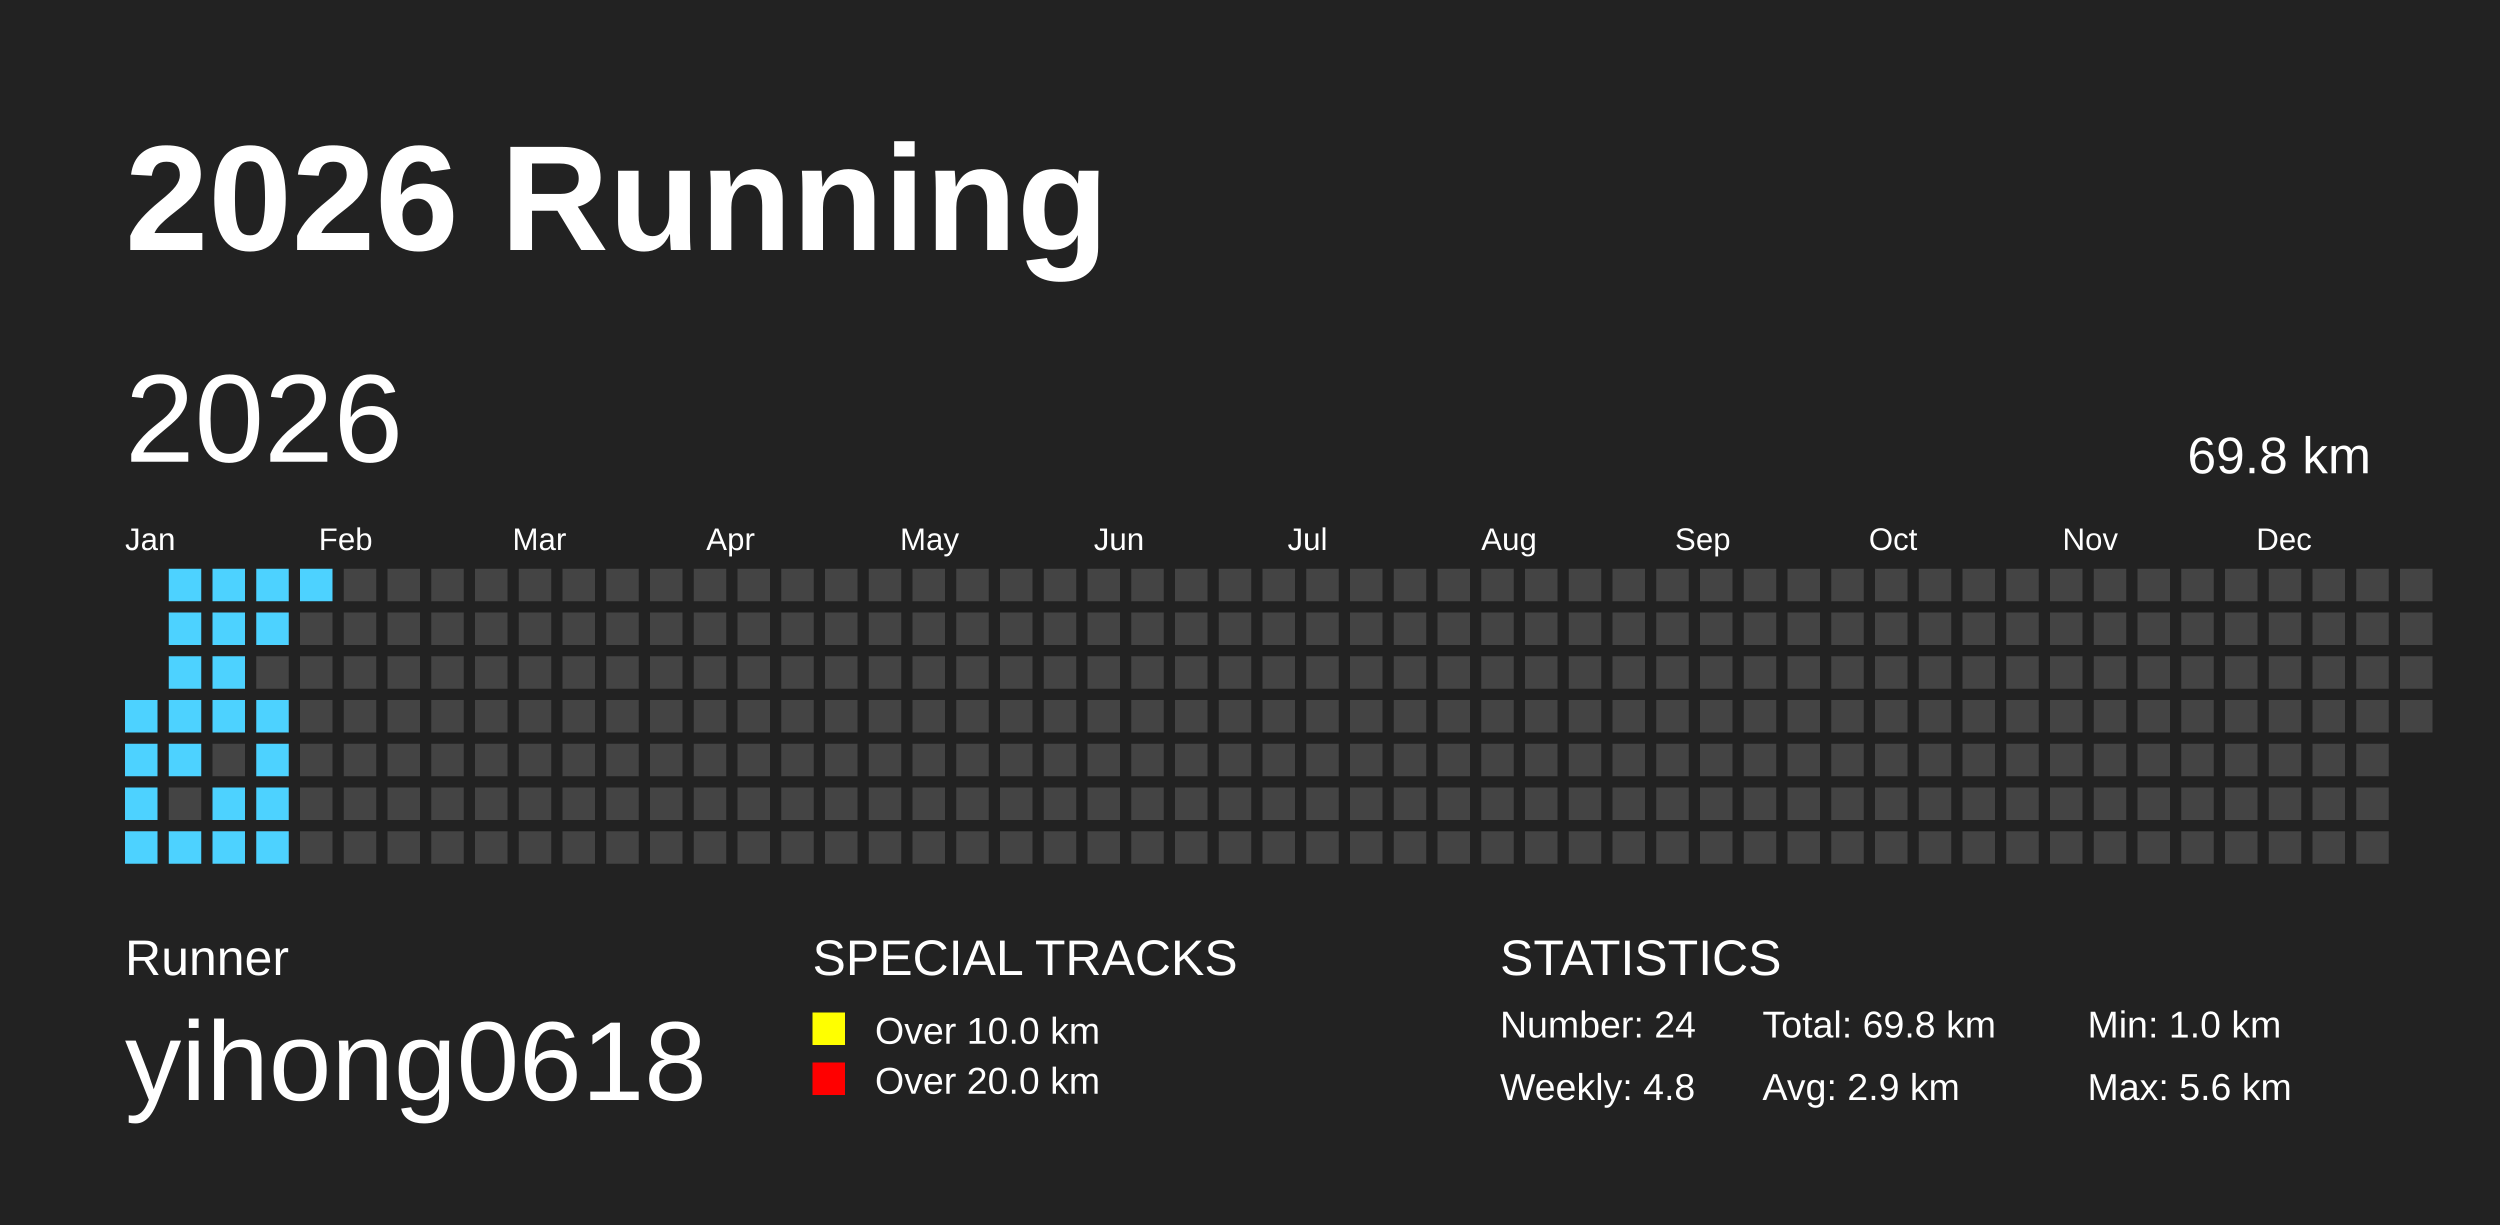
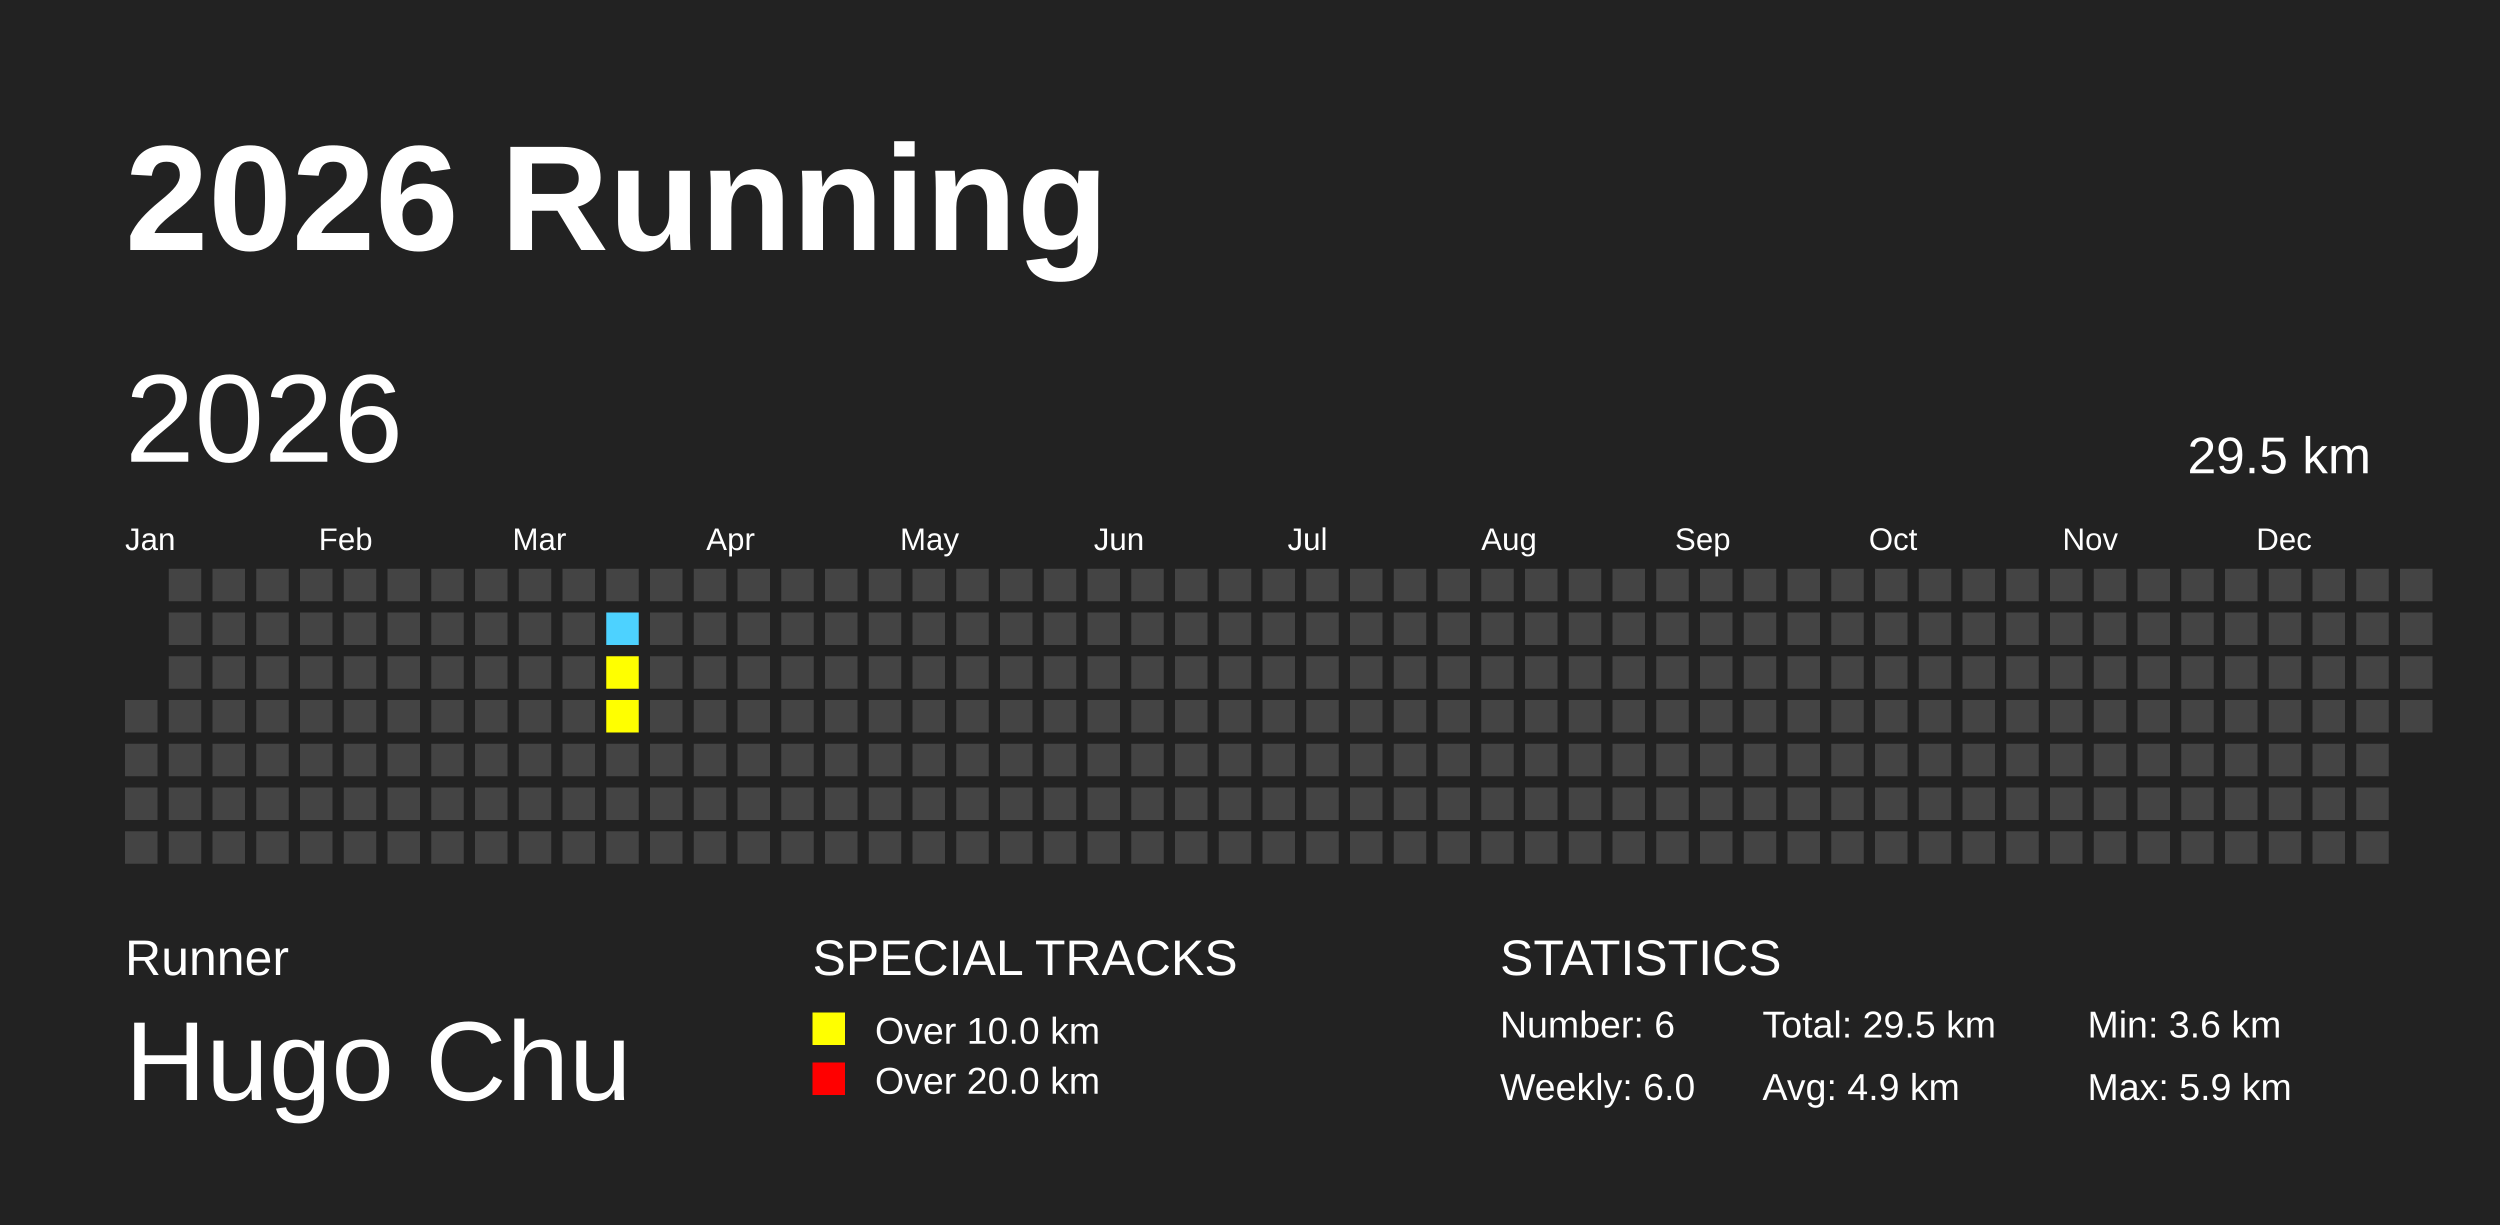
<svg xmlns="http://www.w3.org/2000/svg" baseProfile="full" height="98mm" version="1.1" viewBox="0,0,200,98" width="200mm">
  <defs />
  <rect fill="#222222" height="98" width="200" x="0" y="0" />
  <text fill="#FFFFFF" style="font-size:12px; font-family:Arial; font-weight:bold;" x="10" y="20">2026 Running</text>
  <text fill="#FFFFFF" style="font-size:4px; font-family:Arial" x="10" y="78">Runner</text>
-   <text fill="#FFFFFF" style="font-size:9px; font-family:Arial" x="10" y="88">yihong0618</text>
+   <text fill="#FFFFFF" style="font-size:9px; font-family:Arial" x="10" y="88">Hugo Chu</text>
  <text fill="#FFFFFF" style="font-size:4px; font-family:Arial" x="65" y="78">SPECIAL TRACKS</text>
  <rect fill="yellow" height="2.6" width="2.6" x="65" y="81" />
  <text fill="#FFFFFF" style="font-size:3px; font-family:Arial" x="70" y="83.5">Over 10.0 km</text>
  <rect fill="red" height="2.6" width="2.6" x="65" y="85" />
  <text fill="#FFFFFF" style="font-size:3px; font-family:Arial" x="70" y="87.5">Over 20.0 km</text>
  <text fill="#FFFFFF" style="font-size:4px; font-family:Arial" x="120" y="78">STATISTICS</text>
-   <text fill="#FFFFFF" style="font-size:3px; font-family:Arial" x="120" y="83">Number: 24</text>
-   <text fill="#FFFFFF" style="font-size:3px; font-family:Arial" x="120" y="88">Weekly: 4.8</text>
-   <text fill="#FFFFFF" style="font-size:3px; font-family:Arial" x="141" y="83">Total: 69.8 km</text>
-   <text fill="#FFFFFF" style="font-size:3px; font-family:Arial" x="141" y="88">Avg: 2.9 km</text>
-   <text fill="#FFFFFF" style="font-size:3px; font-family:Arial" x="167" y="83">Min: 1.0 km</text>
-   <text fill="#FFFFFF" style="font-size:3px; font-family:Arial" x="167" y="88">Max: 5.6 km</text>
+   <text fill="#FFFFFF" style="font-size:3px; font-family:Arial" x="120" y="83">Number: 6</text>
+   <text fill="#FFFFFF" style="font-size:3px; font-family:Arial" x="120" y="88">Weekly: 6.0</text>
+   <text fill="#FFFFFF" style="font-size:3px; font-family:Arial" x="141" y="83">Total: 29.5 km</text>
+   <text fill="#FFFFFF" style="font-size:3px; font-family:Arial" x="141" y="88">Avg: 4.9 km</text>
+   <text fill="#FFFFFF" style="font-size:3px; font-family:Arial" x="167" y="83">Min: 3.6 km</text>
+   <text fill="#FFFFFF" style="font-size:3px; font-family:Arial" x="167" y="88">Max: 5.9 km</text>
  <text dominant-baseline="hanging" fill="#FFFFFF" style="font-size:10.0px; font-family:Arial;" x="10" y="30">2026</text>
-   <text dominant-baseline="hanging" fill="#FFFFFF" style="font-size:4.125px; font-family:Arial;" x="175" y="35">69.8 km</text>
+   <text dominant-baseline="hanging" fill="#FFFFFF" style="font-size:4.125px; font-family:Arial;" x="175" y="35">29.5 km</text>
  <text fill="#FFFFFF" style="font-size:2.5px; font-family:Arial" x="10.0" y="44">Jan</text>
  <text fill="#FFFFFF" style="font-size:2.5px; font-family:Arial" x="25.5" y="44">Feb</text>
  <text fill="#FFFFFF" style="font-size:2.5px; font-family:Arial" x="41.0" y="44">Mar</text>
  <text fill="#FFFFFF" style="font-size:2.5px; font-family:Arial" x="56.5" y="44">Apr</text>
  <text fill="#FFFFFF" style="font-size:2.5px; font-family:Arial" x="72.0" y="44">May</text>
  <text fill="#FFFFFF" style="font-size:2.5px; font-family:Arial" x="87.5" y="44">Jun</text>
  <text fill="#FFFFFF" style="font-size:2.5px; font-family:Arial" x="103.0" y="44">Jul</text>
  <text fill="#FFFFFF" style="font-size:2.5px; font-family:Arial" x="118.5" y="44">Aug</text>
  <text fill="#FFFFFF" style="font-size:2.5px; font-family:Arial" x="134.0" y="44">Sep</text>
  <text fill="#FFFFFF" style="font-size:2.5px; font-family:Arial" x="149.5" y="44">Oct</text>
  <text fill="#FFFFFF" style="font-size:2.5px; font-family:Arial" x="165.0" y="44">Nov</text>
  <text fill="#FFFFFF" style="font-size:2.5px; font-family:Arial" x="180.5" y="44">Dec</text>
-   <rect fill="#4DD2FF" height="2.6" width="2.6" x="10.0" y="56.0" />
-   <rect fill="#4DD2FF" height="2.6" width="2.6" x="10.0" y="59.5" />
-   <rect fill="#4DD2FF" height="2.6" width="2.6" x="10.0" y="63.0" />
-   <rect fill="#4DD2FF" height="2.6" width="2.6" x="10.0" y="66.5" />
-   <rect fill="#4DD2FF" height="2.6" width="2.6" x="13.5" y="45.5" />
-   <rect fill="#4DD2FF" height="2.6" width="2.6" x="13.5" y="49.0" />
-   <rect fill="#4DD2FF" height="2.6" width="2.6" x="13.5" y="52.5" />
-   <rect fill="#4DD2FF" height="2.6" width="2.6" x="13.5" y="56.0" />
-   <rect fill="#4DD2FF" height="2.6" width="2.6" x="13.5" y="59.5" />
+   <rect fill="#444444" height="2.6" width="2.6" x="10.0" y="56.0" />
+   <rect fill="#444444" height="2.6" width="2.6" x="10.0" y="59.5" />
+   <rect fill="#444444" height="2.6" width="2.6" x="10.0" y="63.0" />
+   <rect fill="#444444" height="2.6" width="2.6" x="10.0" y="66.5" />
+   <rect fill="#444444" height="2.6" width="2.6" x="13.5" y="45.5" />
+   <rect fill="#444444" height="2.6" width="2.6" x="13.5" y="49.0" />
+   <rect fill="#444444" height="2.6" width="2.6" x="13.5" y="52.5" />
+   <rect fill="#444444" height="2.6" width="2.6" x="13.5" y="56.0" />
+   <rect fill="#444444" height="2.6" width="2.6" x="13.5" y="59.5" />
  <rect fill="#444444" height="2.6" width="2.6" x="13.5" y="63.0" />
-   <rect fill="#4DD2FF" height="2.6" width="2.6" x="13.5" y="66.5" />
-   <rect fill="#4DD2FF" height="2.6" width="2.6" x="17.0" y="45.5" />
-   <rect fill="#4DD2FF" height="2.6" width="2.6" x="17.0" y="49.0" />
-   <rect fill="#4DD2FF" height="2.6" width="2.6" x="17.0" y="52.5" />
-   <rect fill="#4DD2FF" height="2.6" width="2.6" x="17.0" y="56.0" />
+   <rect fill="#444444" height="2.6" width="2.6" x="13.5" y="66.5" />
+   <rect fill="#444444" height="2.6" width="2.6" x="17.0" y="45.5" />
+   <rect fill="#444444" height="2.6" width="2.6" x="17.0" y="49.0" />
+   <rect fill="#444444" height="2.6" width="2.6" x="17.0" y="52.5" />
+   <rect fill="#444444" height="2.6" width="2.6" x="17.0" y="56.0" />
  <rect fill="#444444" height="2.6" width="2.6" x="17.0" y="59.5" />
-   <rect fill="#4DD2FF" height="2.6" width="2.6" x="17.0" y="63.0" />
-   <rect fill="#4DD2FF" height="2.6" width="2.6" x="17.0" y="66.5" />
-   <rect fill="#4DD2FF" height="2.6" width="2.6" x="20.5" y="45.5" />
-   <rect fill="#4DD2FF" height="2.6" width="2.6" x="20.5" y="49.0" />
+   <rect fill="#444444" height="2.6" width="2.6" x="17.0" y="63.0" />
+   <rect fill="#444444" height="2.6" width="2.6" x="17.0" y="66.5" />
+   <rect fill="#444444" height="2.6" width="2.6" x="20.5" y="45.5" />
+   <rect fill="#444444" height="2.6" width="2.6" x="20.5" y="49.0" />
  <rect fill="#444444" height="2.6" width="2.6" x="20.5" y="52.5" />
-   <rect fill="#4DD2FF" height="2.6" width="2.6" x="20.5" y="56.0" />
-   <rect fill="#4DD2FF" height="2.6" width="2.6" x="20.5" y="59.5" />
-   <rect fill="#4DD2FF" height="2.6" width="2.6" x="20.5" y="63.0" />
-   <rect fill="#4DD2FF" height="2.6" width="2.6" x="20.5" y="66.5" />
-   <rect fill="#4DD2FF" height="2.6" width="2.6" x="24.0" y="45.5" />
+   <rect fill="#444444" height="2.6" width="2.6" x="20.5" y="56.0" />
+   <rect fill="#444444" height="2.6" width="2.6" x="20.5" y="59.5" />
+   <rect fill="#444444" height="2.6" width="2.6" x="20.5" y="63.0" />
+   <rect fill="#444444" height="2.6" width="2.6" x="20.5" y="66.5" />
+   <rect fill="#444444" height="2.6" width="2.6" x="24.0" y="45.5" />
  <rect fill="#444444" height="2.6" width="2.6" x="24.0" y="49.0" />
  <rect fill="#444444" height="2.6" width="2.6" x="24.0" y="52.5" />
  <rect fill="#444444" height="2.6" width="2.6" x="24.0" y="56.0" />
  <rect fill="#444444" height="2.6" width="2.6" x="24.0" y="59.5" />
  <rect fill="#444444" height="2.6" width="2.6" x="24.0" y="63.0" />
  <rect fill="#444444" height="2.6" width="2.6" x="24.0" y="66.5" />
  <rect fill="#444444" height="2.6" width="2.6" x="27.5" y="45.5" />
  <rect fill="#444444" height="2.6" width="2.6" x="27.5" y="49.0" />
  <rect fill="#444444" height="2.6" width="2.6" x="27.5" y="52.5" />
  <rect fill="#444444" height="2.6" width="2.6" x="27.5" y="56.0" />
  <rect fill="#444444" height="2.6" width="2.6" x="27.5" y="59.5" />
  <rect fill="#444444" height="2.6" width="2.6" x="27.5" y="63.0" />
  <rect fill="#444444" height="2.6" width="2.6" x="27.5" y="66.5" />
  <rect fill="#444444" height="2.6" width="2.6" x="31.0" y="45.5" />
  <rect fill="#444444" height="2.6" width="2.6" x="31.0" y="49.0" />
  <rect fill="#444444" height="2.6" width="2.6" x="31.0" y="52.5" />
  <rect fill="#444444" height="2.6" width="2.6" x="31.0" y="56.0" />
  <rect fill="#444444" height="2.6" width="2.6" x="31.0" y="59.5" />
  <rect fill="#444444" height="2.6" width="2.6" x="31.0" y="63.0" />
  <rect fill="#444444" height="2.6" width="2.6" x="31.0" y="66.5" />
  <rect fill="#444444" height="2.6" width="2.6" x="34.5" y="45.5" />
  <rect fill="#444444" height="2.6" width="2.6" x="34.5" y="49.0" />
  <rect fill="#444444" height="2.6" width="2.6" x="34.5" y="52.5" />
  <rect fill="#444444" height="2.6" width="2.6" x="34.5" y="56.0" />
  <rect fill="#444444" height="2.6" width="2.6" x="34.5" y="59.5" />
  <rect fill="#444444" height="2.6" width="2.6" x="34.5" y="63.0" />
  <rect fill="#444444" height="2.6" width="2.6" x="34.5" y="66.5" />
  <rect fill="#444444" height="2.6" width="2.6" x="38.0" y="45.5" />
  <rect fill="#444444" height="2.6" width="2.6" x="38.0" y="49.0" />
  <rect fill="#444444" height="2.6" width="2.6" x="38.0" y="52.5" />
  <rect fill="#444444" height="2.6" width="2.6" x="38.0" y="56.0" />
  <rect fill="#444444" height="2.6" width="2.6" x="38.0" y="59.5" />
  <rect fill="#444444" height="2.6" width="2.6" x="38.0" y="63.0" />
  <rect fill="#444444" height="2.6" width="2.6" x="38.0" y="66.5" />
  <rect fill="#444444" height="2.6" width="2.6" x="41.5" y="45.5" />
  <rect fill="#444444" height="2.6" width="2.6" x="41.5" y="49.0" />
  <rect fill="#444444" height="2.6" width="2.6" x="41.5" y="52.5" />
  <rect fill="#444444" height="2.6" width="2.6" x="41.5" y="56.0" />
  <rect fill="#444444" height="2.6" width="2.6" x="41.5" y="59.5" />
  <rect fill="#444444" height="2.6" width="2.6" x="41.5" y="63.0" />
  <rect fill="#444444" height="2.6" width="2.6" x="41.5" y="66.5" />
  <rect fill="#444444" height="2.6" width="2.6" x="45.0" y="45.5" />
  <rect fill="#444444" height="2.6" width="2.6" x="45.0" y="49.0" />
  <rect fill="#444444" height="2.6" width="2.6" x="45.0" y="52.5" />
  <rect fill="#444444" height="2.6" width="2.6" x="45.0" y="56.0" />
  <rect fill="#444444" height="2.6" width="2.6" x="45.0" y="59.5" />
  <rect fill="#444444" height="2.6" width="2.6" x="45.0" y="63.0" />
  <rect fill="#444444" height="2.6" width="2.6" x="45.0" y="66.5" />
  <rect fill="#444444" height="2.6" width="2.6" x="48.5" y="45.5" />
-   <rect fill="#444444" height="2.6" width="2.6" x="48.5" y="49.0" />
-   <rect fill="#444444" height="2.6" width="2.6" x="48.5" y="52.5" />
-   <rect fill="#444444" height="2.6" width="2.6" x="48.5" y="56.0" />
+   <rect fill="#4DD2FF" height="2.6" width="2.6" x="48.5" y="49.0" />
+   <rect fill="yellow" height="2.6" width="2.6" x="48.5" y="52.5" />
+   <rect fill="yellow" height="2.6" width="2.6" x="48.5" y="56.0" />
  <rect fill="#444444" height="2.6" width="2.6" x="48.5" y="59.5" />
  <rect fill="#444444" height="2.6" width="2.6" x="48.5" y="63.0" />
  <rect fill="#444444" height="2.6" width="2.6" x="48.5" y="66.5" />
  <rect fill="#444444" height="2.6" width="2.6" x="52.0" y="45.5" />
  <rect fill="#444444" height="2.6" width="2.6" x="52.0" y="49.0" />
  <rect fill="#444444" height="2.6" width="2.6" x="52.0" y="52.5" />
  <rect fill="#444444" height="2.6" width="2.6" x="52.0" y="56.0" />
  <rect fill="#444444" height="2.6" width="2.6" x="52.0" y="59.5" />
  <rect fill="#444444" height="2.6" width="2.6" x="52.0" y="63.0" />
  <rect fill="#444444" height="2.6" width="2.6" x="52.0" y="66.5" />
  <rect fill="#444444" height="2.6" width="2.6" x="55.5" y="45.5" />
  <rect fill="#444444" height="2.6" width="2.6" x="55.5" y="49.0" />
  <rect fill="#444444" height="2.6" width="2.6" x="55.5" y="52.5" />
  <rect fill="#444444" height="2.6" width="2.6" x="55.5" y="56.0" />
  <rect fill="#444444" height="2.6" width="2.6" x="55.5" y="59.5" />
  <rect fill="#444444" height="2.6" width="2.6" x="55.5" y="63.0" />
  <rect fill="#444444" height="2.6" width="2.6" x="55.5" y="66.5" />
  <rect fill="#444444" height="2.6" width="2.6" x="59.0" y="45.5" />
  <rect fill="#444444" height="2.6" width="2.6" x="59.0" y="49.0" />
  <rect fill="#444444" height="2.6" width="2.6" x="59.0" y="52.5" />
  <rect fill="#444444" height="2.6" width="2.6" x="59.0" y="56.0" />
  <rect fill="#444444" height="2.6" width="2.6" x="59.0" y="59.5" />
  <rect fill="#444444" height="2.6" width="2.6" x="59.0" y="63.0" />
  <rect fill="#444444" height="2.6" width="2.6" x="59.0" y="66.5" />
  <rect fill="#444444" height="2.6" width="2.6" x="62.5" y="45.5" />
  <rect fill="#444444" height="2.6" width="2.6" x="62.5" y="49.0" />
  <rect fill="#444444" height="2.6" width="2.6" x="62.5" y="52.5" />
  <rect fill="#444444" height="2.6" width="2.6" x="62.5" y="56.0" />
  <rect fill="#444444" height="2.6" width="2.6" x="62.5" y="59.5" />
  <rect fill="#444444" height="2.6" width="2.6" x="62.5" y="63.0" />
  <rect fill="#444444" height="2.6" width="2.6" x="62.5" y="66.5" />
  <rect fill="#444444" height="2.6" width="2.6" x="66.0" y="45.5" />
  <rect fill="#444444" height="2.6" width="2.6" x="66.0" y="49.0" />
  <rect fill="#444444" height="2.6" width="2.6" x="66.0" y="52.5" />
  <rect fill="#444444" height="2.6" width="2.6" x="66.0" y="56.0" />
  <rect fill="#444444" height="2.6" width="2.6" x="66.0" y="59.5" />
  <rect fill="#444444" height="2.6" width="2.6" x="66.0" y="63.0" />
  <rect fill="#444444" height="2.6" width="2.6" x="66.0" y="66.5" />
  <rect fill="#444444" height="2.6" width="2.6" x="69.5" y="45.5" />
  <rect fill="#444444" height="2.6" width="2.6" x="69.5" y="49.0" />
  <rect fill="#444444" height="2.6" width="2.6" x="69.5" y="52.5" />
  <rect fill="#444444" height="2.6" width="2.6" x="69.5" y="56.0" />
  <rect fill="#444444" height="2.6" width="2.6" x="69.5" y="59.5" />
  <rect fill="#444444" height="2.6" width="2.6" x="69.5" y="63.0" />
  <rect fill="#444444" height="2.6" width="2.6" x="69.5" y="66.5" />
  <rect fill="#444444" height="2.6" width="2.6" x="73.0" y="45.5" />
  <rect fill="#444444" height="2.6" width="2.6" x="73.0" y="49.0" />
  <rect fill="#444444" height="2.6" width="2.6" x="73.0" y="52.5" />
  <rect fill="#444444" height="2.6" width="2.6" x="73.0" y="56.0" />
  <rect fill="#444444" height="2.6" width="2.6" x="73.0" y="59.5" />
  <rect fill="#444444" height="2.6" width="2.6" x="73.0" y="63.0" />
  <rect fill="#444444" height="2.6" width="2.6" x="73.0" y="66.5" />
  <rect fill="#444444" height="2.6" width="2.6" x="76.5" y="45.5" />
  <rect fill="#444444" height="2.6" width="2.6" x="76.5" y="49.0" />
  <rect fill="#444444" height="2.6" width="2.6" x="76.5" y="52.5" />
  <rect fill="#444444" height="2.6" width="2.6" x="76.5" y="56.0" />
  <rect fill="#444444" height="2.6" width="2.6" x="76.5" y="59.5" />
  <rect fill="#444444" height="2.6" width="2.6" x="76.5" y="63.0" />
  <rect fill="#444444" height="2.6" width="2.6" x="76.5" y="66.5" />
  <rect fill="#444444" height="2.6" width="2.6" x="80.0" y="45.5" />
  <rect fill="#444444" height="2.6" width="2.6" x="80.0" y="49.0" />
  <rect fill="#444444" height="2.6" width="2.6" x="80.0" y="52.5" />
  <rect fill="#444444" height="2.6" width="2.6" x="80.0" y="56.0" />
  <rect fill="#444444" height="2.6" width="2.6" x="80.0" y="59.5" />
  <rect fill="#444444" height="2.6" width="2.6" x="80.0" y="63.0" />
  <rect fill="#444444" height="2.6" width="2.6" x="80.0" y="66.5" />
  <rect fill="#444444" height="2.6" width="2.6" x="83.5" y="45.5" />
  <rect fill="#444444" height="2.6" width="2.6" x="83.5" y="49.0" />
  <rect fill="#444444" height="2.6" width="2.6" x="83.5" y="52.5" />
  <rect fill="#444444" height="2.6" width="2.6" x="83.5" y="56.0" />
  <rect fill="#444444" height="2.6" width="2.6" x="83.5" y="59.5" />
  <rect fill="#444444" height="2.6" width="2.6" x="83.5" y="63.0" />
  <rect fill="#444444" height="2.6" width="2.6" x="83.5" y="66.5" />
  <rect fill="#444444" height="2.6" width="2.6" x="87.0" y="45.5" />
  <rect fill="#444444" height="2.6" width="2.6" x="87.0" y="49.0" />
  <rect fill="#444444" height="2.6" width="2.6" x="87.0" y="52.5" />
  <rect fill="#444444" height="2.6" width="2.6" x="87.0" y="56.0" />
  <rect fill="#444444" height="2.6" width="2.6" x="87.0" y="59.5" />
  <rect fill="#444444" height="2.6" width="2.6" x="87.0" y="63.0" />
  <rect fill="#444444" height="2.6" width="2.6" x="87.0" y="66.5" />
  <rect fill="#444444" height="2.6" width="2.6" x="90.5" y="45.5" />
  <rect fill="#444444" height="2.6" width="2.6" x="90.5" y="49.0" />
  <rect fill="#444444" height="2.6" width="2.6" x="90.5" y="52.5" />
  <rect fill="#444444" height="2.6" width="2.6" x="90.5" y="56.0" />
  <rect fill="#444444" height="2.6" width="2.6" x="90.5" y="59.5" />
  <rect fill="#444444" height="2.6" width="2.6" x="90.5" y="63.0" />
  <rect fill="#444444" height="2.6" width="2.6" x="90.5" y="66.5" />
  <rect fill="#444444" height="2.6" width="2.6" x="94.0" y="45.5" />
  <rect fill="#444444" height="2.6" width="2.6" x="94.0" y="49.0" />
  <rect fill="#444444" height="2.6" width="2.6" x="94.0" y="52.5" />
  <rect fill="#444444" height="2.6" width="2.6" x="94.0" y="56.0" />
  <rect fill="#444444" height="2.6" width="2.6" x="94.0" y="59.5" />
  <rect fill="#444444" height="2.6" width="2.6" x="94.0" y="63.0" />
  <rect fill="#444444" height="2.6" width="2.6" x="94.0" y="66.5" />
  <rect fill="#444444" height="2.6" width="2.6" x="97.5" y="45.5" />
  <rect fill="#444444" height="2.6" width="2.6" x="97.5" y="49.0" />
  <rect fill="#444444" height="2.6" width="2.6" x="97.5" y="52.5" />
  <rect fill="#444444" height="2.6" width="2.6" x="97.5" y="56.0" />
  <rect fill="#444444" height="2.6" width="2.6" x="97.5" y="59.5" />
  <rect fill="#444444" height="2.6" width="2.6" x="97.5" y="63.0" />
  <rect fill="#444444" height="2.6" width="2.6" x="97.5" y="66.5" />
  <rect fill="#444444" height="2.6" width="2.6" x="101.0" y="45.5" />
  <rect fill="#444444" height="2.6" width="2.6" x="101.0" y="49.0" />
  <rect fill="#444444" height="2.6" width="2.6" x="101.0" y="52.5" />
  <rect fill="#444444" height="2.6" width="2.6" x="101.0" y="56.0" />
  <rect fill="#444444" height="2.6" width="2.6" x="101.0" y="59.5" />
  <rect fill="#444444" height="2.6" width="2.6" x="101.0" y="63.0" />
  <rect fill="#444444" height="2.6" width="2.6" x="101.0" y="66.5" />
  <rect fill="#444444" height="2.6" width="2.6" x="104.5" y="45.5" />
  <rect fill="#444444" height="2.6" width="2.6" x="104.5" y="49.0" />
  <rect fill="#444444" height="2.6" width="2.6" x="104.5" y="52.5" />
  <rect fill="#444444" height="2.6" width="2.6" x="104.5" y="56.0" />
  <rect fill="#444444" height="2.6" width="2.6" x="104.5" y="59.5" />
  <rect fill="#444444" height="2.6" width="2.6" x="104.5" y="63.0" />
  <rect fill="#444444" height="2.6" width="2.6" x="104.5" y="66.5" />
  <rect fill="#444444" height="2.6" width="2.6" x="108.0" y="45.5" />
  <rect fill="#444444" height="2.6" width="2.6" x="108.0" y="49.0" />
  <rect fill="#444444" height="2.6" width="2.6" x="108.0" y="52.5" />
  <rect fill="#444444" height="2.6" width="2.6" x="108.0" y="56.0" />
  <rect fill="#444444" height="2.6" width="2.6" x="108.0" y="59.5" />
  <rect fill="#444444" height="2.6" width="2.6" x="108.0" y="63.0" />
  <rect fill="#444444" height="2.6" width="2.6" x="108.0" y="66.5" />
  <rect fill="#444444" height="2.6" width="2.6" x="111.5" y="45.5" />
  <rect fill="#444444" height="2.6" width="2.6" x="111.5" y="49.0" />
  <rect fill="#444444" height="2.6" width="2.6" x="111.5" y="52.5" />
  <rect fill="#444444" height="2.6" width="2.6" x="111.5" y="56.0" />
  <rect fill="#444444" height="2.6" width="2.6" x="111.5" y="59.5" />
  <rect fill="#444444" height="2.6" width="2.6" x="111.5" y="63.0" />
  <rect fill="#444444" height="2.6" width="2.6" x="111.5" y="66.5" />
  <rect fill="#444444" height="2.6" width="2.6" x="115.0" y="45.5" />
  <rect fill="#444444" height="2.6" width="2.6" x="115.0" y="49.0" />
  <rect fill="#444444" height="2.6" width="2.6" x="115.0" y="52.5" />
  <rect fill="#444444" height="2.6" width="2.6" x="115.0" y="56.0" />
  <rect fill="#444444" height="2.6" width="2.6" x="115.0" y="59.5" />
  <rect fill="#444444" height="2.6" width="2.6" x="115.0" y="63.0" />
  <rect fill="#444444" height="2.6" width="2.6" x="115.0" y="66.5" />
  <rect fill="#444444" height="2.6" width="2.6" x="118.5" y="45.5" />
  <rect fill="#444444" height="2.6" width="2.6" x="118.5" y="49.0" />
  <rect fill="#444444" height="2.6" width="2.6" x="118.5" y="52.5" />
  <rect fill="#444444" height="2.6" width="2.6" x="118.5" y="56.0" />
  <rect fill="#444444" height="2.6" width="2.6" x="118.5" y="59.5" />
  <rect fill="#444444" height="2.6" width="2.6" x="118.5" y="63.0" />
  <rect fill="#444444" height="2.6" width="2.6" x="118.5" y="66.5" />
  <rect fill="#444444" height="2.6" width="2.6" x="122.0" y="45.5" />
  <rect fill="#444444" height="2.6" width="2.6" x="122.0" y="49.0" />
  <rect fill="#444444" height="2.6" width="2.6" x="122.0" y="52.5" />
  <rect fill="#444444" height="2.6" width="2.6" x="122.0" y="56.0" />
  <rect fill="#444444" height="2.6" width="2.6" x="122.0" y="59.5" />
  <rect fill="#444444" height="2.6" width="2.6" x="122.0" y="63.0" />
  <rect fill="#444444" height="2.6" width="2.6" x="122.0" y="66.5" />
  <rect fill="#444444" height="2.6" width="2.6" x="125.5" y="45.5" />
  <rect fill="#444444" height="2.6" width="2.6" x="125.5" y="49.0" />
  <rect fill="#444444" height="2.6" width="2.6" x="125.5" y="52.5" />
  <rect fill="#444444" height="2.6" width="2.6" x="125.5" y="56.0" />
  <rect fill="#444444" height="2.6" width="2.6" x="125.5" y="59.5" />
  <rect fill="#444444" height="2.6" width="2.6" x="125.5" y="63.0" />
  <rect fill="#444444" height="2.6" width="2.6" x="125.5" y="66.5" />
  <rect fill="#444444" height="2.6" width="2.6" x="129.0" y="45.5" />
  <rect fill="#444444" height="2.6" width="2.6" x="129.0" y="49.0" />
  <rect fill="#444444" height="2.6" width="2.6" x="129.0" y="52.5" />
  <rect fill="#444444" height="2.6" width="2.6" x="129.0" y="56.0" />
  <rect fill="#444444" height="2.6" width="2.6" x="129.0" y="59.5" />
  <rect fill="#444444" height="2.6" width="2.6" x="129.0" y="63.0" />
  <rect fill="#444444" height="2.6" width="2.6" x="129.0" y="66.5" />
  <rect fill="#444444" height="2.6" width="2.6" x="132.5" y="45.5" />
  <rect fill="#444444" height="2.6" width="2.6" x="132.5" y="49.0" />
  <rect fill="#444444" height="2.6" width="2.6" x="132.5" y="52.5" />
  <rect fill="#444444" height="2.6" width="2.6" x="132.5" y="56.0" />
  <rect fill="#444444" height="2.6" width="2.6" x="132.5" y="59.5" />
  <rect fill="#444444" height="2.6" width="2.6" x="132.5" y="63.0" />
  <rect fill="#444444" height="2.6" width="2.6" x="132.5" y="66.5" />
  <rect fill="#444444" height="2.6" width="2.6" x="136.0" y="45.5" />
  <rect fill="#444444" height="2.6" width="2.6" x="136.0" y="49.0" />
  <rect fill="#444444" height="2.6" width="2.6" x="136.0" y="52.5" />
  <rect fill="#444444" height="2.6" width="2.6" x="136.0" y="56.0" />
  <rect fill="#444444" height="2.6" width="2.6" x="136.0" y="59.5" />
  <rect fill="#444444" height="2.6" width="2.6" x="136.0" y="63.0" />
  <rect fill="#444444" height="2.6" width="2.6" x="136.0" y="66.5" />
  <rect fill="#444444" height="2.6" width="2.6" x="139.5" y="45.5" />
  <rect fill="#444444" height="2.6" width="2.6" x="139.5" y="49.0" />
  <rect fill="#444444" height="2.6" width="2.6" x="139.5" y="52.5" />
  <rect fill="#444444" height="2.6" width="2.6" x="139.5" y="56.0" />
  <rect fill="#444444" height="2.6" width="2.6" x="139.5" y="59.5" />
  <rect fill="#444444" height="2.6" width="2.6" x="139.5" y="63.0" />
  <rect fill="#444444" height="2.6" width="2.6" x="139.5" y="66.5" />
  <rect fill="#444444" height="2.6" width="2.6" x="143.0" y="45.5" />
  <rect fill="#444444" height="2.6" width="2.6" x="143.0" y="49.0" />
  <rect fill="#444444" height="2.6" width="2.6" x="143.0" y="52.5" />
  <rect fill="#444444" height="2.6" width="2.6" x="143.0" y="56.0" />
  <rect fill="#444444" height="2.6" width="2.6" x="143.0" y="59.5" />
  <rect fill="#444444" height="2.6" width="2.6" x="143.0" y="63.0" />
  <rect fill="#444444" height="2.6" width="2.6" x="143.0" y="66.5" />
  <rect fill="#444444" height="2.6" width="2.6" x="146.5" y="45.5" />
  <rect fill="#444444" height="2.6" width="2.6" x="146.5" y="49.0" />
  <rect fill="#444444" height="2.6" width="2.6" x="146.5" y="52.5" />
  <rect fill="#444444" height="2.6" width="2.6" x="146.5" y="56.0" />
  <rect fill="#444444" height="2.6" width="2.6" x="146.5" y="59.5" />
  <rect fill="#444444" height="2.6" width="2.6" x="146.5" y="63.0" />
  <rect fill="#444444" height="2.6" width="2.6" x="146.5" y="66.5" />
  <rect fill="#444444" height="2.6" width="2.6" x="150.0" y="45.5" />
  <rect fill="#444444" height="2.6" width="2.6" x="150.0" y="49.0" />
  <rect fill="#444444" height="2.6" width="2.6" x="150.0" y="52.5" />
  <rect fill="#444444" height="2.6" width="2.6" x="150.0" y="56.0" />
  <rect fill="#444444" height="2.6" width="2.6" x="150.0" y="59.5" />
  <rect fill="#444444" height="2.6" width="2.6" x="150.0" y="63.0" />
  <rect fill="#444444" height="2.6" width="2.6" x="150.0" y="66.5" />
  <rect fill="#444444" height="2.6" width="2.6" x="153.5" y="45.5" />
  <rect fill="#444444" height="2.6" width="2.6" x="153.5" y="49.0" />
  <rect fill="#444444" height="2.6" width="2.6" x="153.5" y="52.5" />
  <rect fill="#444444" height="2.6" width="2.6" x="153.5" y="56.0" />
  <rect fill="#444444" height="2.6" width="2.6" x="153.5" y="59.5" />
  <rect fill="#444444" height="2.6" width="2.6" x="153.5" y="63.0" />
  <rect fill="#444444" height="2.6" width="2.6" x="153.5" y="66.5" />
  <rect fill="#444444" height="2.6" width="2.6" x="157.0" y="45.5" />
  <rect fill="#444444" height="2.6" width="2.6" x="157.0" y="49.0" />
  <rect fill="#444444" height="2.6" width="2.6" x="157.0" y="52.5" />
  <rect fill="#444444" height="2.6" width="2.6" x="157.0" y="56.0" />
  <rect fill="#444444" height="2.6" width="2.6" x="157.0" y="59.5" />
  <rect fill="#444444" height="2.6" width="2.6" x="157.0" y="63.0" />
  <rect fill="#444444" height="2.6" width="2.6" x="157.0" y="66.5" />
  <rect fill="#444444" height="2.6" width="2.6" x="160.5" y="45.5" />
  <rect fill="#444444" height="2.6" width="2.6" x="160.5" y="49.0" />
  <rect fill="#444444" height="2.6" width="2.6" x="160.5" y="52.5" />
  <rect fill="#444444" height="2.6" width="2.6" x="160.5" y="56.0" />
  <rect fill="#444444" height="2.6" width="2.6" x="160.5" y="59.5" />
  <rect fill="#444444" height="2.6" width="2.6" x="160.5" y="63.0" />
  <rect fill="#444444" height="2.6" width="2.6" x="160.5" y="66.5" />
  <rect fill="#444444" height="2.6" width="2.6" x="164.0" y="45.5" />
  <rect fill="#444444" height="2.6" width="2.6" x="164.0" y="49.0" />
  <rect fill="#444444" height="2.6" width="2.6" x="164.0" y="52.5" />
  <rect fill="#444444" height="2.6" width="2.6" x="164.0" y="56.0" />
  <rect fill="#444444" height="2.6" width="2.6" x="164.0" y="59.5" />
  <rect fill="#444444" height="2.6" width="2.6" x="164.0" y="63.0" />
  <rect fill="#444444" height="2.6" width="2.6" x="164.0" y="66.5" />
  <rect fill="#444444" height="2.6" width="2.6" x="167.5" y="45.5" />
  <rect fill="#444444" height="2.6" width="2.6" x="167.5" y="49.0" />
  <rect fill="#444444" height="2.6" width="2.6" x="167.5" y="52.5" />
  <rect fill="#444444" height="2.6" width="2.6" x="167.5" y="56.0" />
  <rect fill="#444444" height="2.6" width="2.6" x="167.5" y="59.5" />
  <rect fill="#444444" height="2.6" width="2.6" x="167.5" y="63.0" />
  <rect fill="#444444" height="2.6" width="2.6" x="167.5" y="66.5" />
  <rect fill="#444444" height="2.6" width="2.6" x="171.0" y="45.5" />
  <rect fill="#444444" height="2.6" width="2.6" x="171.0" y="49.0" />
  <rect fill="#444444" height="2.6" width="2.6" x="171.0" y="52.5" />
  <rect fill="#444444" height="2.6" width="2.6" x="171.0" y="56.0" />
  <rect fill="#444444" height="2.6" width="2.6" x="171.0" y="59.5" />
  <rect fill="#444444" height="2.6" width="2.6" x="171.0" y="63.0" />
  <rect fill="#444444" height="2.6" width="2.6" x="171.0" y="66.5" />
  <rect fill="#444444" height="2.6" width="2.6" x="174.5" y="45.5" />
  <rect fill="#444444" height="2.6" width="2.6" x="174.5" y="49.0" />
  <rect fill="#444444" height="2.6" width="2.6" x="174.5" y="52.5" />
  <rect fill="#444444" height="2.6" width="2.6" x="174.5" y="56.0" />
  <rect fill="#444444" height="2.6" width="2.6" x="174.5" y="59.5" />
  <rect fill="#444444" height="2.6" width="2.6" x="174.5" y="63.0" />
  <rect fill="#444444" height="2.6" width="2.6" x="174.5" y="66.5" />
  <rect fill="#444444" height="2.6" width="2.6" x="178.0" y="45.5" />
  <rect fill="#444444" height="2.6" width="2.6" x="178.0" y="49.0" />
  <rect fill="#444444" height="2.6" width="2.6" x="178.0" y="52.5" />
  <rect fill="#444444" height="2.6" width="2.6" x="178.0" y="56.0" />
  <rect fill="#444444" height="2.6" width="2.6" x="178.0" y="59.5" />
  <rect fill="#444444" height="2.6" width="2.6" x="178.0" y="63.0" />
  <rect fill="#444444" height="2.6" width="2.6" x="178.0" y="66.5" />
  <rect fill="#444444" height="2.6" width="2.6" x="181.5" y="45.5" />
  <rect fill="#444444" height="2.6" width="2.6" x="181.5" y="49.0" />
  <rect fill="#444444" height="2.6" width="2.6" x="181.5" y="52.5" />
  <rect fill="#444444" height="2.6" width="2.6" x="181.5" y="56.0" />
  <rect fill="#444444" height="2.6" width="2.6" x="181.5" y="59.5" />
  <rect fill="#444444" height="2.6" width="2.6" x="181.5" y="63.0" />
  <rect fill="#444444" height="2.6" width="2.6" x="181.5" y="66.5" />
  <rect fill="#444444" height="2.6" width="2.6" x="185.0" y="45.5" />
  <rect fill="#444444" height="2.6" width="2.6" x="185.0" y="49.0" />
  <rect fill="#444444" height="2.6" width="2.6" x="185.0" y="52.5" />
  <rect fill="#444444" height="2.6" width="2.6" x="185.0" y="56.0" />
  <rect fill="#444444" height="2.6" width="2.6" x="185.0" y="59.5" />
  <rect fill="#444444" height="2.6" width="2.6" x="185.0" y="63.0" />
  <rect fill="#444444" height="2.6" width="2.6" x="185.0" y="66.5" />
  <rect fill="#444444" height="2.6" width="2.6" x="188.5" y="45.5" />
  <rect fill="#444444" height="2.6" width="2.6" x="188.5" y="49.0" />
  <rect fill="#444444" height="2.6" width="2.6" x="188.5" y="52.5" />
  <rect fill="#444444" height="2.6" width="2.6" x="188.5" y="56.0" />
  <rect fill="#444444" height="2.6" width="2.6" x="188.5" y="59.5" />
  <rect fill="#444444" height="2.6" width="2.6" x="188.5" y="63.0" />
  <rect fill="#444444" height="2.6" width="2.6" x="188.5" y="66.5" />
  <rect fill="#444444" height="2.6" width="2.6" x="192.0" y="45.5" />
  <rect fill="#444444" height="2.6" width="2.6" x="192.0" y="49.0" />
  <rect fill="#444444" height="2.6" width="2.6" x="192.0" y="52.5" />
  <rect fill="#444444" height="2.6" width="2.6" x="192.0" y="56.0" />
</svg>
